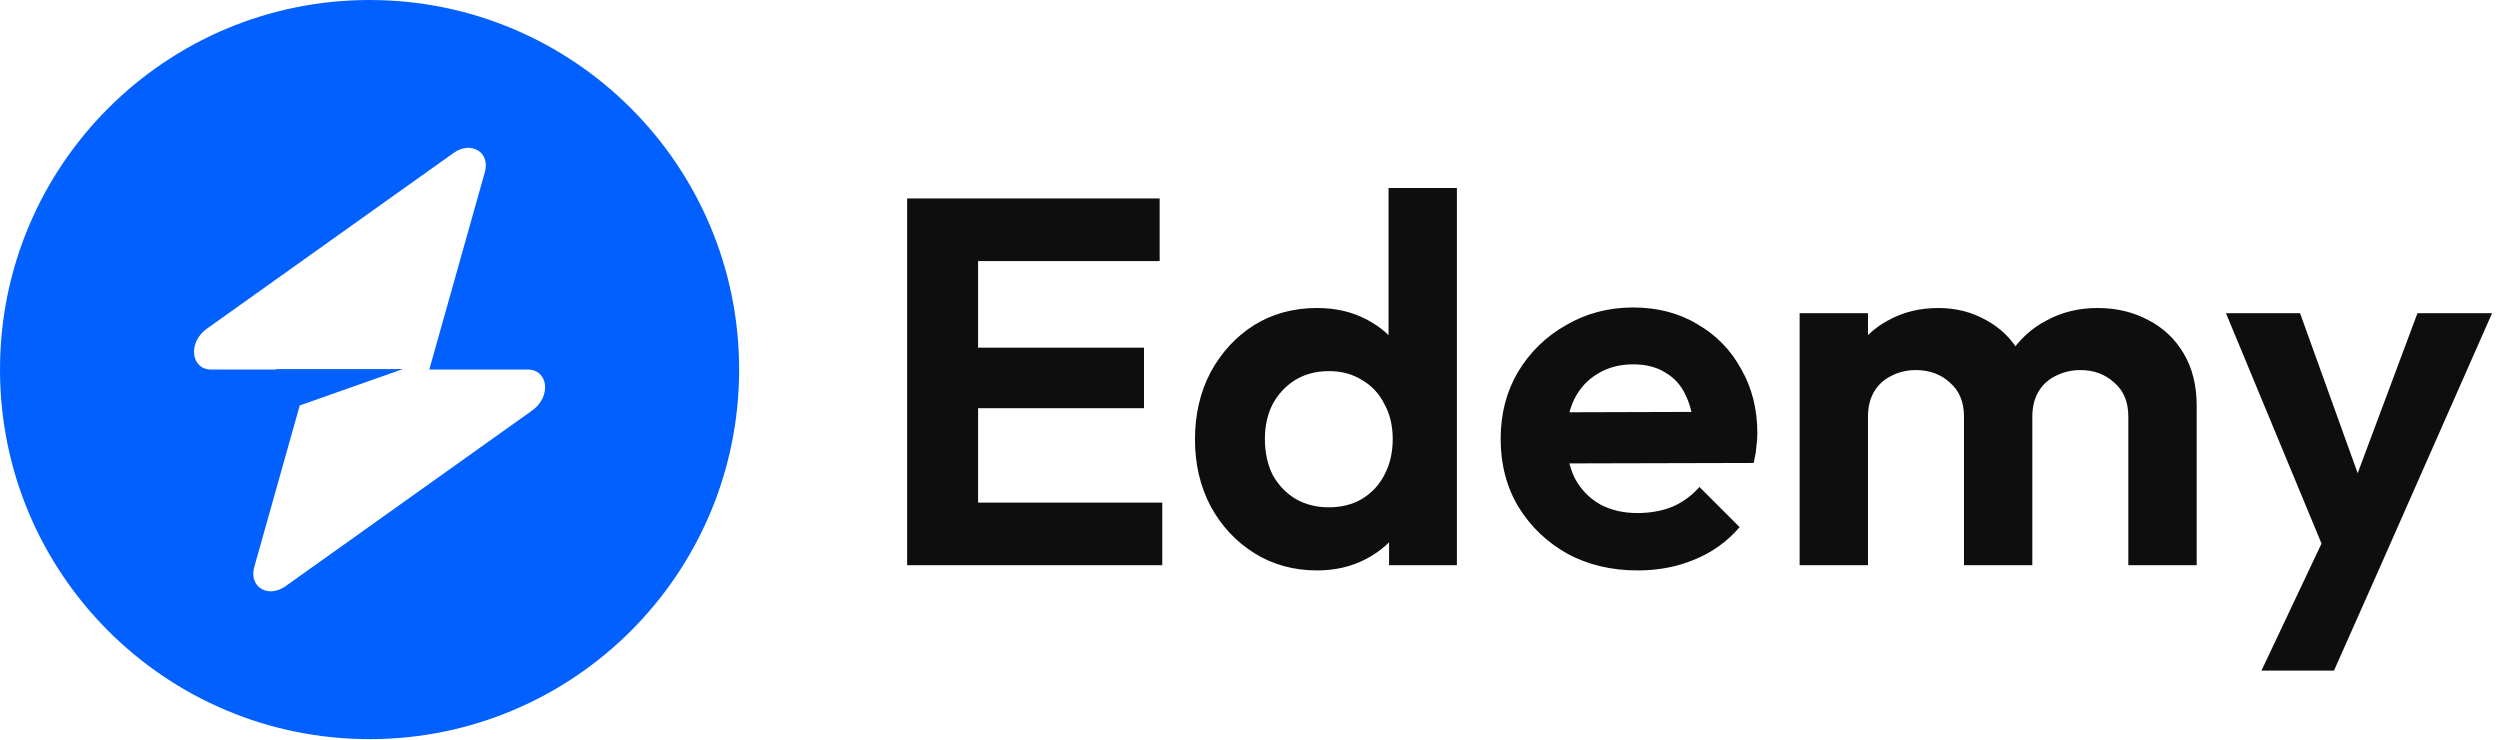
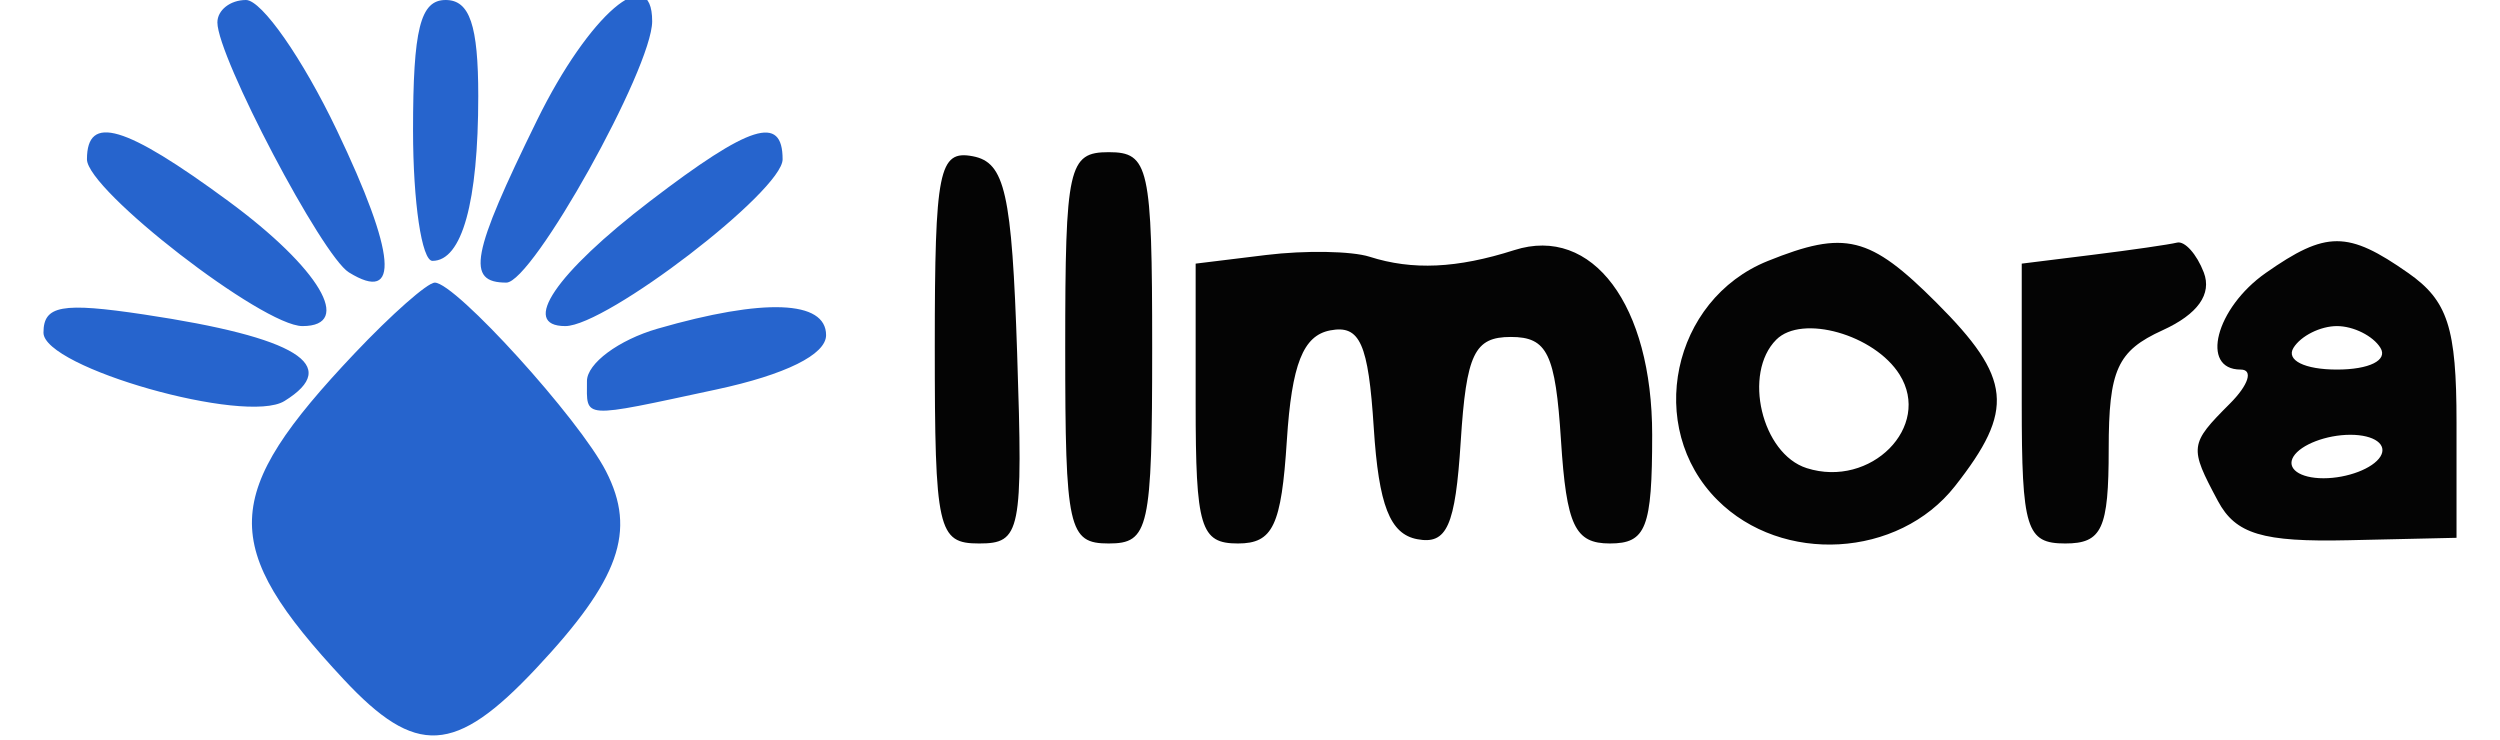
- <svg xmlns="http://www.w3.org/2000/svg" width="115" height="34" viewBox="0 0 115 34" fill="none">
-   <path fill-rule="evenodd" clip-rule="evenodd" d="M17 34C26.389 34 34 26.389 34 17C34 7.611 26.389 0 17 0C7.611 0 0 7.611 0 17C0 26.389 7.611 34 17 34ZM22.303 7.919C22.562 7.002 21.672 6.46 20.859 7.039L9.514 15.121C8.633 15.749 8.771 17 9.722 17H12.71V16.977H18.532L13.788 18.651L11.697 26.081C11.438 26.998 12.328 27.54 13.141 26.961L24.486 18.879C25.367 18.251 25.229 17 24.278 17H19.747L22.303 7.919Z" fill="#0260FF" />
-   <path d="M41.728 26V9.128H44.992V26H41.728ZM44.128 26V23.12H53.464V26H44.128ZM44.128 18.776V15.992H52.624V18.776H44.128ZM44.128 12.008V9.128H53.344V12.008H44.128ZM60.585 26.24C59.513 26.24 58.553 25.976 57.705 25.448C56.857 24.92 56.185 24.2 55.689 23.288C55.209 22.376 54.969 21.352 54.969 20.216C54.969 19.064 55.209 18.032 55.689 17.12C56.185 16.208 56.849 15.488 57.681 14.96C58.529 14.432 59.497 14.168 60.585 14.168C61.417 14.168 62.161 14.336 62.817 14.672C63.489 15.008 64.025 15.48 64.425 16.088C64.841 16.68 65.065 17.352 65.097 18.104V22.232C65.065 22.984 64.849 23.664 64.449 24.272C64.049 24.88 63.513 25.36 62.841 25.712C62.169 26.064 61.417 26.24 60.585 26.24ZM61.113 23.336C61.705 23.336 62.217 23.208 62.649 22.952C63.097 22.68 63.441 22.312 63.681 21.848C63.937 21.368 64.065 20.816 64.065 20.192C64.065 19.584 63.937 19.048 63.681 18.584C63.441 18.104 63.097 17.736 62.649 17.48C62.217 17.208 61.713 17.072 61.137 17.072C60.545 17.072 60.025 17.208 59.577 17.48C59.145 17.752 58.801 18.12 58.545 18.584C58.305 19.048 58.185 19.584 58.185 20.192C58.185 20.816 58.305 21.368 58.545 21.848C58.801 22.312 59.153 22.68 59.601 22.952C60.049 23.208 60.553 23.336 61.113 23.336ZM67.017 26H63.897V22.88L64.401 20.048L63.873 17.264V8.648H67.017V26ZM75.342 26.24C74.126 26.24 73.046 25.984 72.102 25.472C71.158 24.944 70.406 24.224 69.846 23.312C69.302 22.4 69.03 21.36 69.03 20.192C69.03 19.04 69.294 18.016 69.822 17.12C70.366 16.208 71.102 15.488 72.03 14.96C72.958 14.416 73.99 14.144 75.126 14.144C76.246 14.144 77.23 14.4 78.078 14.912C78.942 15.408 79.614 16.096 80.094 16.976C80.59 17.84 80.838 18.824 80.838 19.928C80.838 20.136 80.822 20.352 80.79 20.576C80.774 20.784 80.734 21.024 80.67 21.296L70.926 21.32V18.968L79.206 18.944L77.934 19.928C77.902 19.24 77.774 18.664 77.55 18.2C77.342 17.736 77.03 17.384 76.614 17.144C76.214 16.888 75.718 16.76 75.126 16.76C74.502 16.76 73.958 16.904 73.494 17.192C73.03 17.464 72.67 17.856 72.414 18.368C72.174 18.864 72.054 19.456 72.054 20.144C72.054 20.848 72.182 21.464 72.438 21.992C72.71 22.504 73.094 22.904 73.59 23.192C74.086 23.464 74.662 23.6 75.318 23.6C75.91 23.6 76.446 23.504 76.926 23.312C77.406 23.104 77.822 22.8 78.174 22.4L80.022 24.248C79.462 24.904 78.774 25.4 77.958 25.736C77.158 26.072 76.286 26.24 75.342 26.24ZM82.783 26V14.408H85.927V26H82.783ZM90.343 26V19.16C90.343 18.488 90.127 17.968 89.695 17.6C89.279 17.216 88.759 17.024 88.135 17.024C87.719 17.024 87.343 17.112 87.007 17.288C86.671 17.448 86.407 17.688 86.215 18.008C86.023 18.328 85.927 18.712 85.927 19.16L84.703 18.56C84.703 17.664 84.895 16.888 85.279 16.232C85.679 15.576 86.215 15.072 86.887 14.72C87.559 14.352 88.319 14.168 89.167 14.168C89.967 14.168 90.695 14.352 91.351 14.72C92.007 15.072 92.527 15.576 92.911 16.232C93.295 16.872 93.487 17.648 93.487 18.56V26H90.343ZM97.903 26V19.16C97.903 18.488 97.687 17.968 97.255 17.6C96.839 17.216 96.319 17.024 95.695 17.024C95.295 17.024 94.919 17.112 94.567 17.288C94.231 17.448 93.967 17.688 93.775 18.008C93.583 18.328 93.487 18.712 93.487 19.16L91.687 18.728C91.751 17.8 91.999 17 92.431 16.328C92.863 15.64 93.431 15.112 94.135 14.744C94.839 14.36 95.623 14.168 96.487 14.168C97.351 14.168 98.127 14.352 98.815 14.72C99.503 15.072 100.047 15.584 100.447 16.256C100.847 16.928 101.047 17.728 101.047 18.656V26H97.903ZM107.243 26.096L102.395 14.408H105.803L109.019 23.336H107.867L111.203 14.408H114.635L109.475 26.096H107.243ZM104.027 30.848L107.555 23.384L109.475 26.096L107.363 30.848H104.027Z" fill="#0E0E0E" />
+ <svg xmlns="http://www.w3.org/2000/svg" width="115" height="34" viewBox="0 0 115 34" version="1.1">
+   <path d="M 43 15.927 C 43 24.391, 43.137 25, 45.039 25 C 46.957 25, 47.061 24.483, 46.789 16.261 C 46.545 8.870, 46.230 7.471, 44.750 7.188 C 43.187 6.889, 43 7.825, 43 15.927 M 49 16 C 49 24.333, 49.148 25, 51 25 C 52.852 25, 53 24.333, 53 16 C 53 7.667, 52.852 7, 51 7 C 49.148 7, 49 7.667, 49 16 M 58.250 11.729 L 55 12.127 55 18.563 C 55 24.273, 55.220 25, 56.945 25 C 58.556 25, 58.943 24.184, 59.195 20.259 C 59.421 16.753, 59.941 15.434, 61.193 15.197 C 62.561 14.937, 62.944 15.797, 63.193 19.679 C 63.421 23.243, 63.937 24.565, 65.193 24.803 C 66.561 25.063, 66.944 24.203, 67.193 20.312 C 67.451 16.269, 67.820 15.500, 69.500 15.500 C 71.177 15.500, 71.549 16.268, 71.805 20.250 C 72.057 24.184, 72.444 25, 74.055 25 C 75.722 25, 76 24.286, 76 20 C 76 14.033, 73.254 10.355, 69.658 11.505 C 67.019 12.348, 64.977 12.441, 63 11.810 C 62.175 11.547, 60.038 11.511, 58.250 11.729 M 81.315 12.007 C 76.903 13.785, 75.665 19.665, 79 23 C 81.978 25.978, 87.330 25.667, 89.927 22.365 C 92.693 18.850, 92.546 17.392, 89.077 13.923 C 86.003 10.849, 84.878 10.572, 81.315 12.007 M 96.250 11.723 L 93 12.127 93 18.563 C 93 24.333, 93.207 25, 95 25 C 96.693 25, 97 24.333, 97 20.661 C 97 17.011, 97.395 16.141, 99.480 15.191 C 101.099 14.453, 101.757 13.529, 101.373 12.530 C 101.050 11.689, 100.497 11.072, 100.143 11.160 C 99.789 11.248, 98.037 11.502, 96.250 11.723 M 104.223 12.557 C 101.923 14.168, 101.189 17, 103.071 17 C 103.661 17, 103.436 17.707, 102.571 18.571 C 100.714 20.429, 100.697 20.566, 102.025 23.047 C 102.839 24.568, 104.076 24.940, 108.025 24.851 L 113 24.739 113 19.426 C 113 15.070, 112.600 13.833, 110.777 12.557 C 107.996 10.608, 107.004 10.608, 104.223 12.557 M 81.709 15.624 C 80.160 17.173, 81.039 20.878, 83.112 21.535 C 86.057 22.470, 88.881 19.624, 87.381 17.231 C 86.227 15.390, 82.889 14.444, 81.709 15.624 M 105.500 16 C 105.148 16.569, 106.009 17, 107.500 17 C 108.991 17, 109.852 16.569, 109.500 16 C 109.160 15.450, 108.260 15, 107.500 15 C 106.740 15, 105.840 15.450, 105.500 16 M 105.500 21 C 105.160 21.550, 105.782 22, 106.882 22 C 107.982 22, 109.160 21.550, 109.500 21 C 109.840 20.450, 109.218 20, 108.118 20 C 107.018 20, 105.840 20.450, 105.500 21" stroke="none" fill="#040404" fill-rule="evenodd" />
+   <path d="M 10 1.033 C 10 2.612, 14.817 11.769, 16.048 12.529 C 18.416 13.993, 18.222 11.695, 15.494 5.988 C 13.920 2.695, 12.040 0, 11.316 0 C 10.592 0, 10 0.465, 10 1.033 M 19 6 C 19 9.300, 19.402 12, 19.893 12 C 21.252 12, 22 9.308, 22 4.418 C 22 1.158, 21.607 0, 20.500 0 C 19.333 0, 19 1.333, 19 6 M 24.708 5.522 C 21.669 11.719, 21.426 13, 23.292 13 C 24.497 13, 30 3.139, 30 0.978 C 30 -1.830, 27.087 0.672, 24.708 5.522 M 4 7.330 C 4 8.746, 12.084 15, 13.913 15 C 16.279 15, 14.699 12.336, 10.503 9.250 C 5.740 5.747, 4 5.233, 4 7.330 M 29.906 9.250 C 25.562 12.573, 23.914 15, 26.003 15 C 27.895 15, 36 8.782, 36 7.330 C 36 5.260, 34.509 5.729, 29.906 9.250 M 16.316 16.250 C 10.141 22.775, 10.062 25.088, 15.809 31.250 C 19.138 34.819, 20.934 34.718, 24.659 30.750 C 28.500 26.659, 29.289 24.434, 27.876 21.678 C 26.639 19.263, 20.954 13, 20 13 C 19.666 13, 18.008 14.462, 16.316 16.250 M 2 15.304 C 2 16.909, 11.303 19.549, 13.084 18.448 C 15.740 16.807, 13.655 15.521, 6.628 14.467 C 2.837 13.898, 2 14.050, 2 15.304 M 30.250 15.119 C 28.462 15.635, 27 16.719, 27 17.529 C 27 19.286, 26.670 19.264, 32.951 17.917 C 36.132 17.235, 38 16.310, 38 15.417 C 38 13.813, 35.152 13.703, 30.250 15.119" stroke="none" fill="#2664cd" fill-rule="evenodd" />
</svg>
